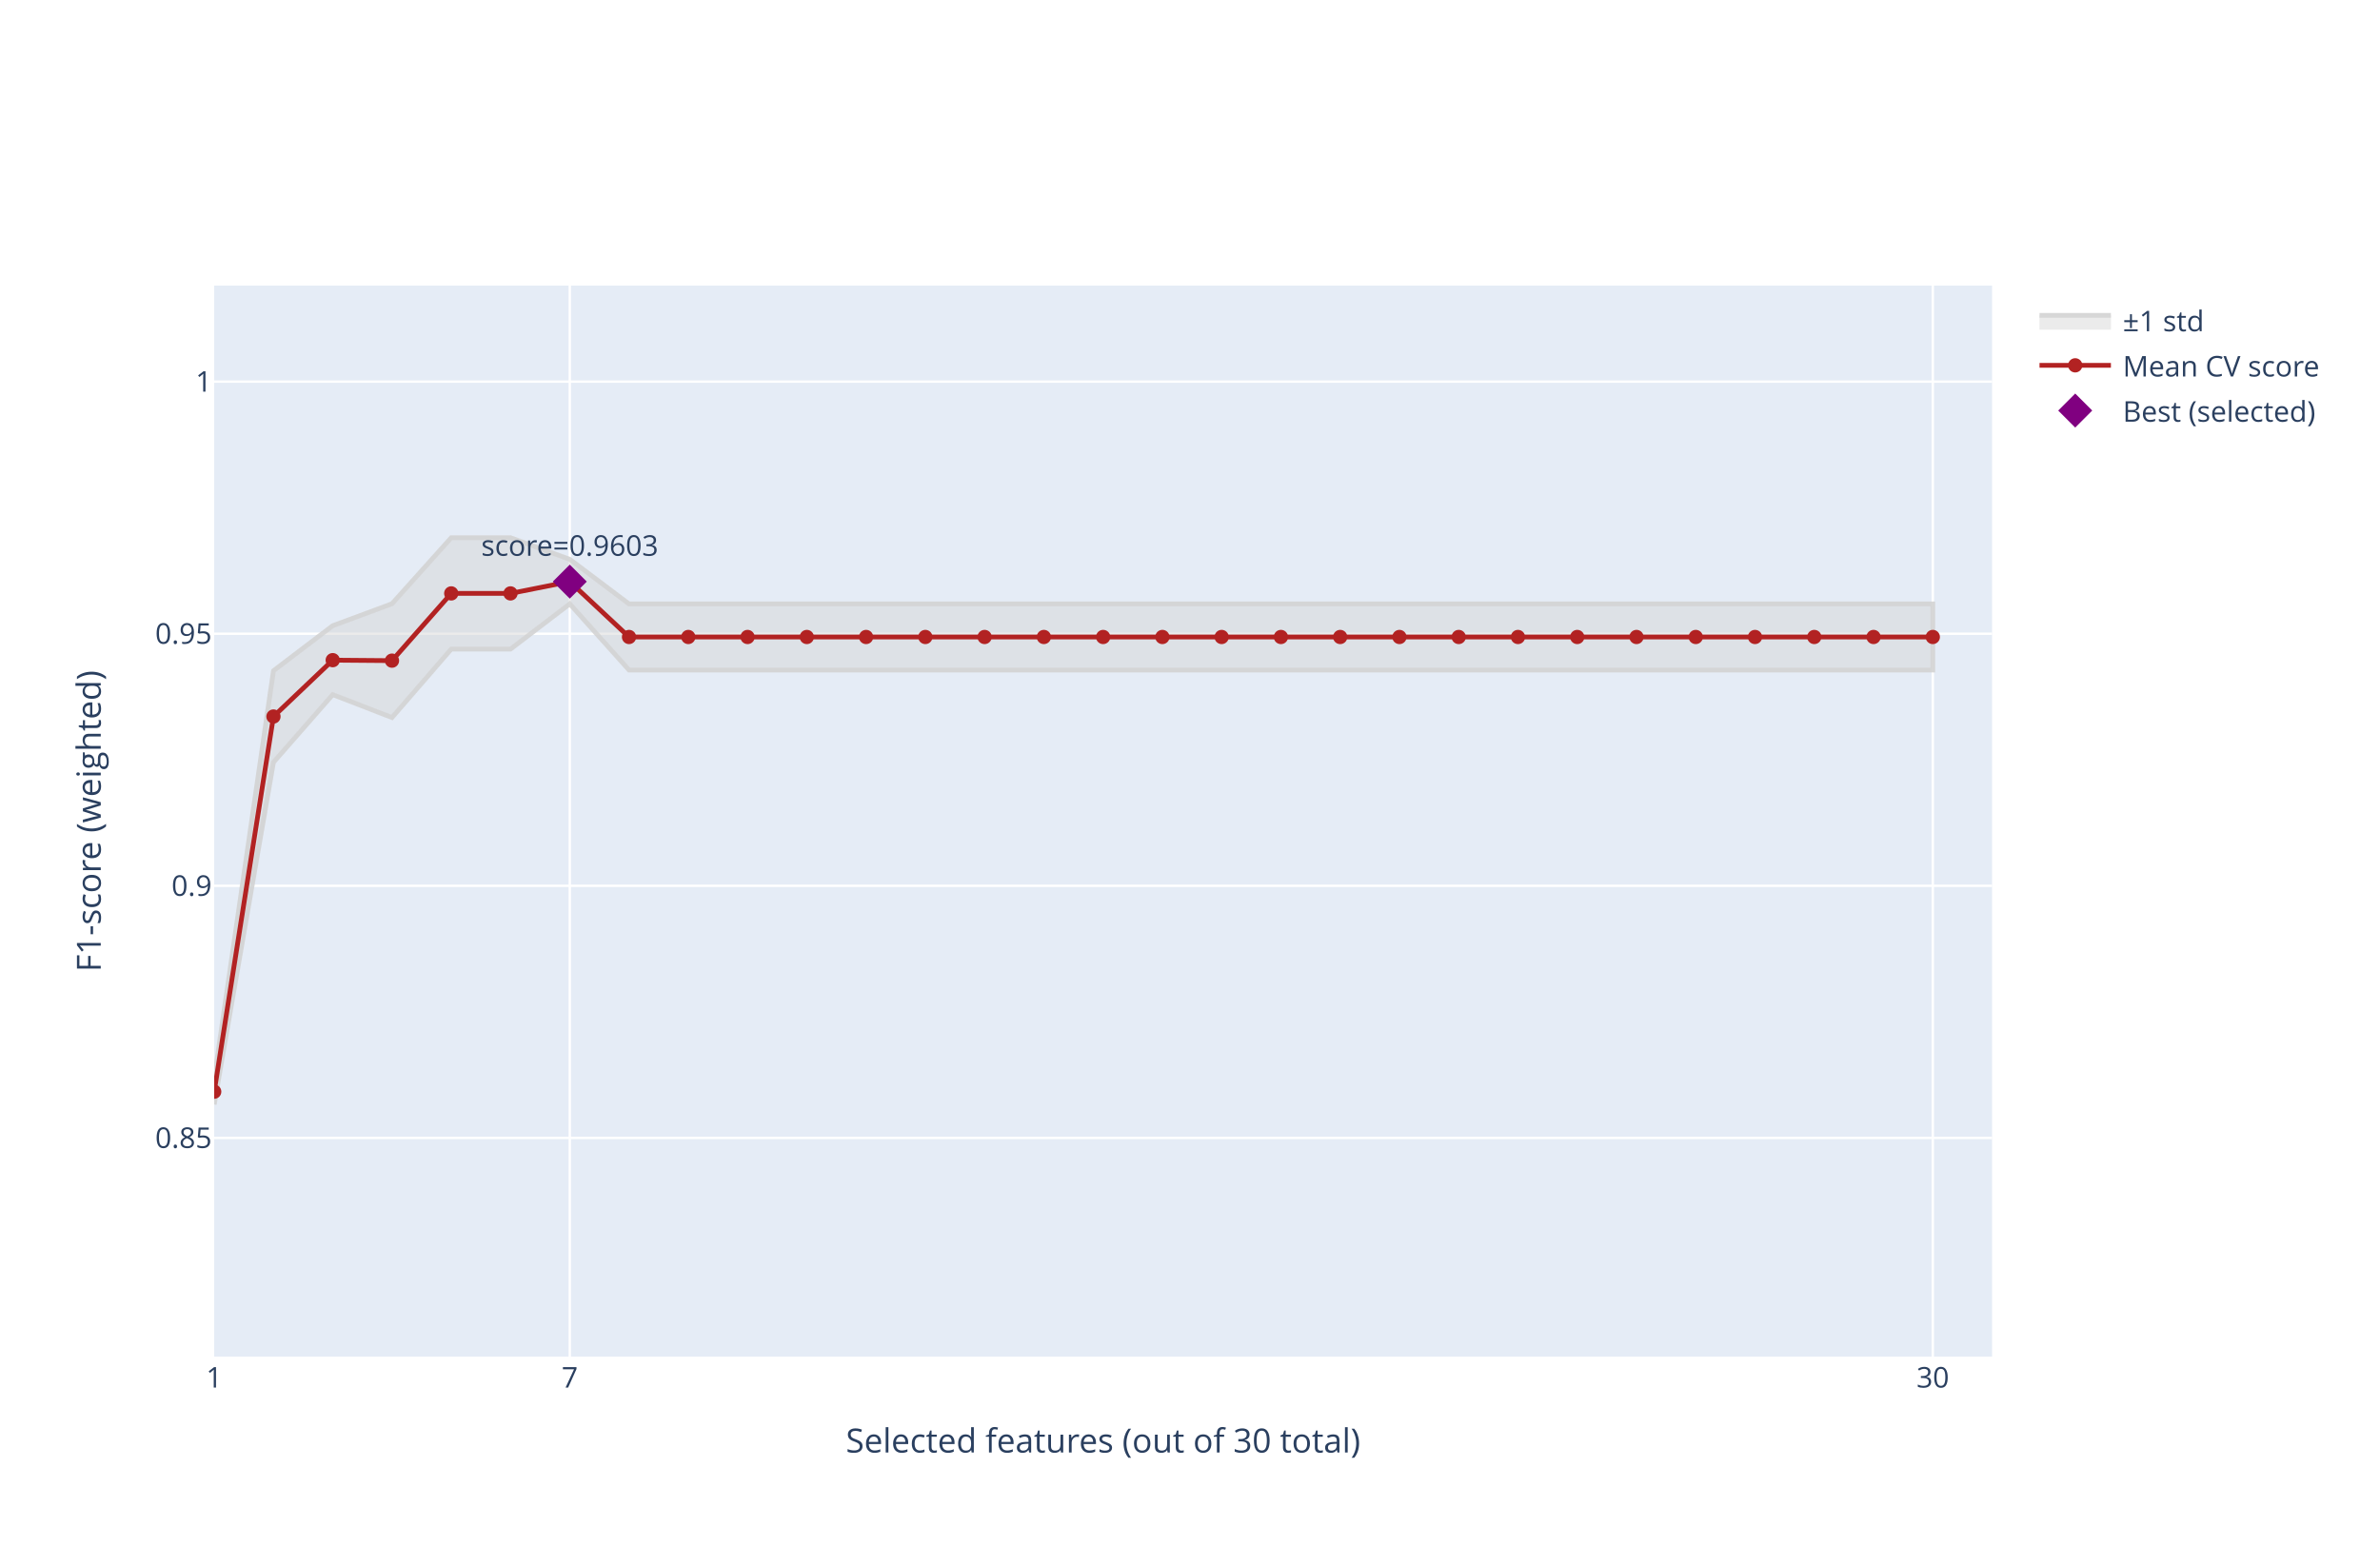
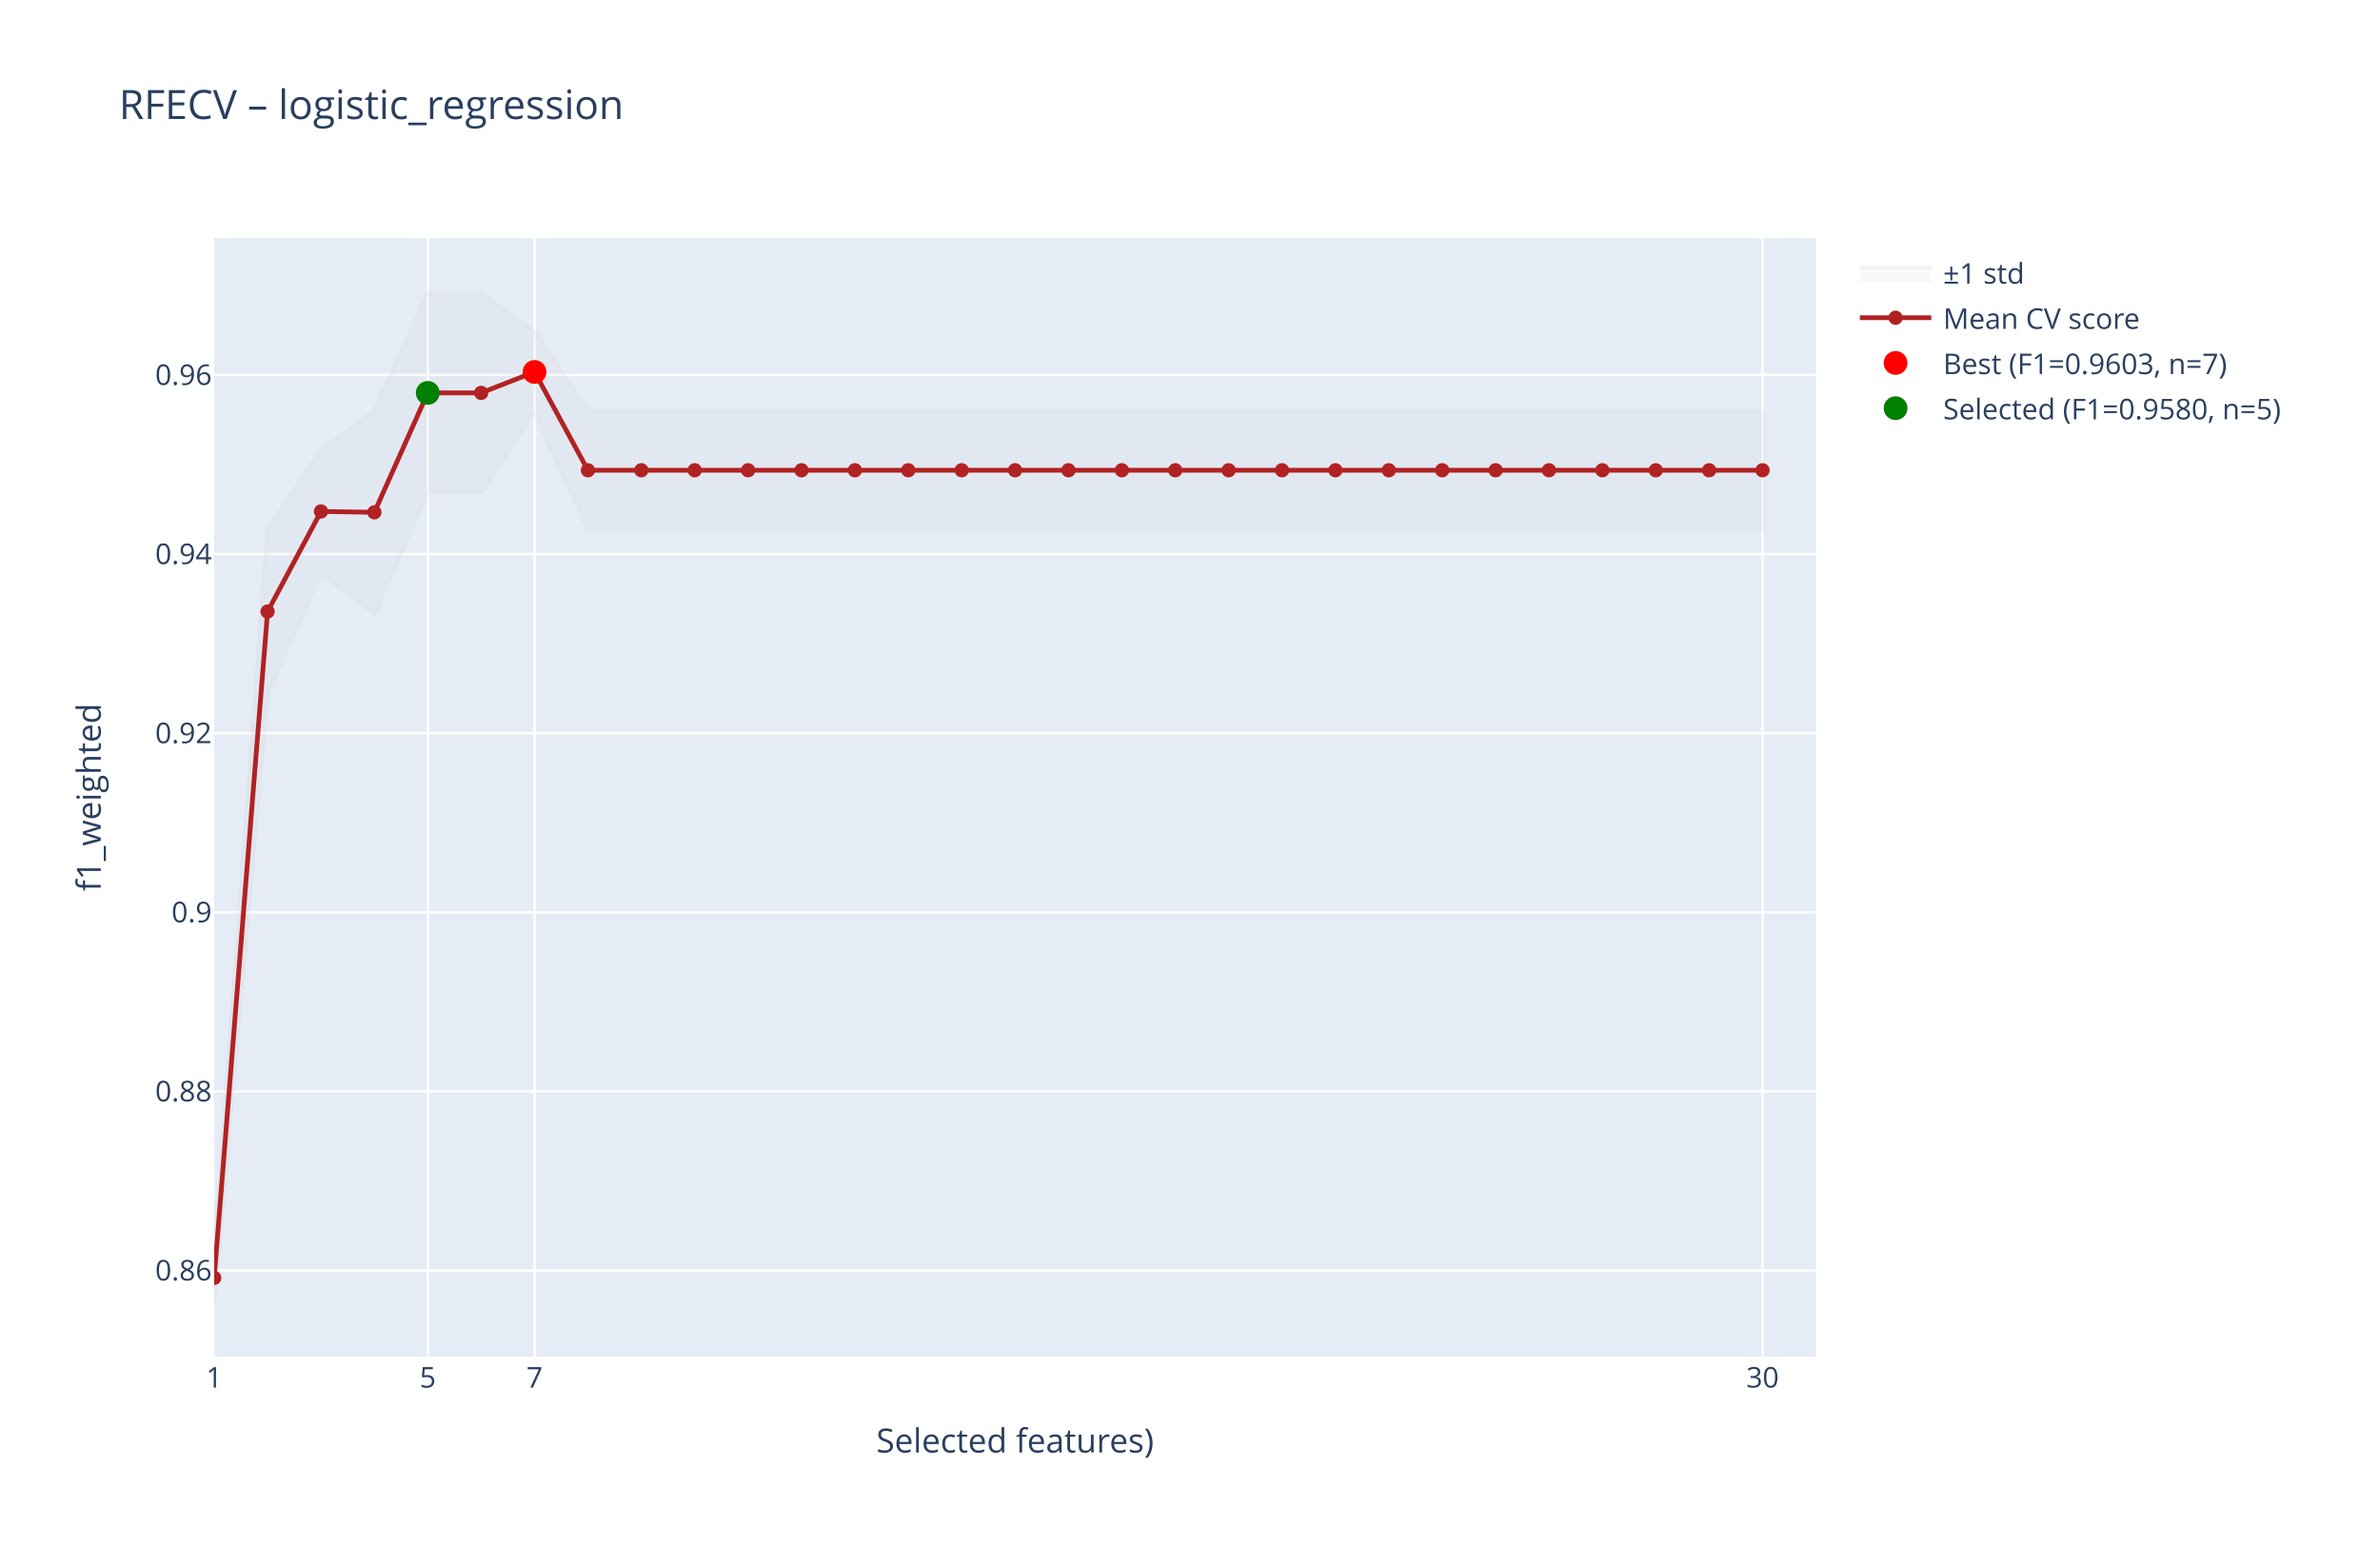
<svg xmlns="http://www.w3.org/2000/svg" class="main-svg" width="1000" height="650" style="" viewBox="0 0 1000 650">
  <rect x="0" y="0" width="1000" height="650" style="fill: rgb(255, 255, 255); fill-opacity: 1;" />
-   <defs id="defs-72e0b2">
+   <defs id="defs-bb63cd">
    <g class="clips">
-       <clipPath id="clip72e0b2xyplot" class="plotclip">
-         <rect width="747" height="450" />
-       </clipPath>
-       <clipPath class="axesclip" id="clip72e0b2x">
-         <rect x="90" y="0" width="747" height="650" />
-       </clipPath>
-       <clipPath class="axesclip" id="clip72e0b2y">
-         <rect x="0" y="120" width="1000" height="450" />
-       </clipPath>
-       <clipPath class="axesclip" id="clip72e0b2xy">
-         <rect x="90" y="120" width="747" height="450" />
+       <clipPath id="clipbb63cdxyplot" class="plotclip">
+         <rect width="673" height="470" />
+       </clipPath>
+       <clipPath class="axesclip" id="clipbb63cdx">
+         <rect x="90" y="0" width="673" height="650" />
+       </clipPath>
+       <clipPath class="axesclip" id="clipbb63cdy">
+         <rect x="0" y="100" width="1000" height="470" />
+       </clipPath>
+       <clipPath class="axesclip" id="clipbb63cdxy">
+         <rect x="90" y="100" width="673" height="470" />
      </clipPath>
    </g>
    <g class="gradients" />
    <g class="patterns" />
  </defs>
  <g class="bglayer">
-     <rect class="bg" x="90" y="120" width="747" height="450" style="fill: rgb(229, 236, 246); fill-opacity: 1; stroke-width: 0;" />
+     <rect class="bg" x="90" y="100" width="673" height="470" style="fill: rgb(229, 236, 246); fill-opacity: 1; stroke-width: 0;" />
  </g>
  <g class="layer-below">
    <g class="imagelayer" />
    <g class="shapelayer" />
  </g>
  <g class="cartesianlayer">
    <g class="subplot xy">
      <g class="layer-subplot">
        <g class="shapelayer" />
        <g class="imagelayer" />
      </g>
      <g class="minor-gridlayer">
        <g class="x" />
        <g class="y" />
      </g>
      <g class="gridlayer">
        <g class="x">
-           <path class="xgrid crisp" transform="translate(239.4,0)" d="M0,120v450" style="stroke: rgb(255, 255, 255); stroke-opacity: 1; stroke-width: 1px;" />
-           <path class="xgrid crisp" transform="translate(812.1,0)" d="M0,120v450" style="stroke: rgb(255, 255, 255); stroke-opacity: 1; stroke-width: 1px;" />
+           <path class="xgrid crisp" transform="translate(224.6,0)" d="M0,100v470" style="stroke: rgb(255, 255, 255); stroke-opacity: 1; stroke-width: 1px;" />
+           <path class="xgrid crisp" transform="translate(179.73,0)" d="M0,100v470" style="stroke: rgb(255, 255, 255); stroke-opacity: 1; stroke-width: 1px;" />
+           <path class="xgrid crisp" transform="translate(740.57,0)" d="M0,100v470" style="stroke: rgb(255, 255, 255); stroke-opacity: 1; stroke-width: 1px;" />
        </g>
        <g class="y">
-           <path class="ygrid crisp" transform="translate(0,478.12)" d="M90,0h747" style="stroke: rgb(255, 255, 255); stroke-opacity: 1; stroke-width: 1px;" />
-           <path class="ygrid crisp" transform="translate(0,372.19)" d="M90,0h747" style="stroke: rgb(255, 255, 255); stroke-opacity: 1; stroke-width: 1px;" />
-           <path class="ygrid crisp" transform="translate(0,266.27)" d="M90,0h747" style="stroke: rgb(255, 255, 255); stroke-opacity: 1; stroke-width: 1px;" />
-           <path class="ygrid crisp" transform="translate(0,160.35)" d="M90,0h747" style="stroke: rgb(255, 255, 255); stroke-opacity: 1; stroke-width: 1px;" />
+           <path class="ygrid crisp" transform="translate(0,533.81)" d="M90,0h673" style="stroke: rgb(255, 255, 255); stroke-opacity: 1; stroke-width: 1px;" />
+           <path class="ygrid crisp" transform="translate(0,458.55)" d="M90,0h673" style="stroke: rgb(255, 255, 255); stroke-opacity: 1; stroke-width: 1px;" />
+           <path class="ygrid crisp" transform="translate(0,383.3)" d="M90,0h673" style="stroke: rgb(255, 255, 255); stroke-opacity: 1; stroke-width: 1px;" />
+           <path class="ygrid crisp" transform="translate(0,308.05)" d="M90,0h673" style="stroke: rgb(255, 255, 255); stroke-opacity: 1; stroke-width: 1px;" />
+           <path class="ygrid crisp" transform="translate(0,232.79)" d="M90,0h673" style="stroke: rgb(255, 255, 255); stroke-opacity: 1; stroke-width: 1px;" />
+           <path class="ygrid crisp" transform="translate(0,157.54)" d="M90,0h673" style="stroke: rgb(255, 255, 255); stroke-opacity: 1; stroke-width: 1px;" />
        </g>
      </g>
      <g class="zerolinelayer" />
      <g class="layer-between">
        <g class="shapelayer" />
        <g class="imagelayer" />
      </g>
      <path class="xlines-below" />
      <path class="ylines-below" />
      <g class="overlines-below" />
      <g class="xaxislayer-below" />
      <g class="yaxislayer-below" />
      <g class="overaxes-below" />
      <g class="overplot">
-         <g class="xy" transform="translate(90,120)" clip-path="url(#clip72e0b2xyplot)">
+         <g class="xy" transform="translate(90,100)" clip-path="url(#clipbb63cdxyplot)">
          <g class="scatterlayer mlayer">
-             <g class="trace scatter trace40044d" style="stroke-miterlimit: 2; opacity: 0.9;">
+             <g class="trace scatter trace83e509" style="stroke-miterlimit: 2; opacity: 0.25;">
              <g class="fills">
                <g>
-                   <path class="js-fill" d="M0,333.29L24.9,161.82L49.8,142.89L74.7,133.67L99.6,105.92L124.5,105.92L149.4,115.01L174.3,133.74L199.2,133.74L722.1,133.74L722.1,161.53L174.3,161.53L149.4,133.74L124.5,152.74L99.6,152.74L74.7,181.49L49.8,171.87L24.9,200.31L0,344.08Z" style="fill: rgb(211, 211, 211); fill-opacity: 0.5; stroke-width: 0;" />
+                   <path class="js-fill" d="M0,427.35L22.43,122.78L44.87,89.16L67.3,72.79L89.73,23.5L112.17,23.5L134.6,39.64L157.03,72.91L179.47,72.91L650.57,72.91L650.57,122.27L157.03,122.27L134.6,72.91L112.17,106.66L89.73,106.66L67.3,157.72L44.87,140.64L22.43,191.15L0,446.5Z" style="fill: rgb(211, 211, 211); fill-opacity: 0.5; stroke-width: 0;" />
                </g>
              </g>
              <g class="errorbars" />
              <g class="lines">
-                 <path class="js-line" d="M0,333.29L24.9,161.82L49.8,142.89L74.7,133.67L99.6,105.92L124.5,105.92L149.4,115.01L174.3,133.74L199.2,133.74L722.1,133.74L722.1,161.53L174.3,161.53L149.4,133.74L124.5,152.74L99.6,152.74L74.7,181.49L49.8,171.87L24.9,200.31L0,344.08" style="vector-effect: none; fill: none; stroke: rgb(211, 211, 211); stroke-opacity: 1; stroke-width: 2px; opacity: 1;" />
+                 <path class="js-line" d="M0,427.35L22.43,122.78L44.87,89.16L67.3,72.79L89.73,23.5L112.17,23.5L134.6,39.64L157.03,72.91L179.47,72.91L650.57,72.91L650.57,122.27L157.03,122.27L134.6,72.91L112.17,106.66L89.73,106.66L67.3,157.72L44.87,140.64L22.43,191.15L0,446.5" style="vector-effect: none; fill: none; stroke: rgb(211, 211, 211); stroke-opacity: 1; stroke-width: 2px; opacity: 1;" />
              </g>
              <g class="points" />
              <g class="text" />
            </g>
-             <g class="trace scatter trace052f88" style="stroke-miterlimit: 2; opacity: 1;">
+             <g class="trace scatter tracedddd52" style="stroke-miterlimit: 2; opacity: 1;">
              <g class="fills" />
              <g class="errorbars" />
              <g class="lines">
-                 <path class="js-line" d="M0,338.69L24.9,181.06L49.8,157.38L74.7,157.58L99.6,129.33L124.5,129.33L149.4,124.38L174.3,147.64L199.2,147.64L722.1,147.64" style="vector-effect: none; fill: none; stroke: rgb(178, 34, 34); stroke-opacity: 1; stroke-width: 2px; opacity: 1;" />
+                 <path class="js-line" d="M0,436.92L22.43,156.96L44.87,114.9L67.3,115.26L89.73,65.08L112.17,65.08L134.6,56.28L157.03,97.59L179.47,97.59L650.57,97.59" style="vector-effect: none; fill: none; stroke: rgb(178, 34, 34); stroke-opacity: 1; stroke-width: 2px; opacity: 1;" />
              </g>
              <g class="points">
-                 <path class="point" transform="translate(0,338.69)" d="M3,0A3,3 0 1,1 0,-3A3,3 0 0,1 3,0Z" style="opacity: 1; stroke-width: 0px; fill: rgb(178, 34, 34); fill-opacity: 1;" />
-                 <path class="point" transform="translate(24.9,181.06)" d="M3,0A3,3 0 1,1 0,-3A3,3 0 0,1 3,0Z" style="opacity: 1; stroke-width: 0px; fill: rgb(178, 34, 34); fill-opacity: 1;" />
-                 <path class="point" transform="translate(49.8,157.38)" d="M3,0A3,3 0 1,1 0,-3A3,3 0 0,1 3,0Z" style="opacity: 1; stroke-width: 0px; fill: rgb(178, 34, 34); fill-opacity: 1;" />
-                 <path class="point" transform="translate(74.7,157.58)" d="M3,0A3,3 0 1,1 0,-3A3,3 0 0,1 3,0Z" style="opacity: 1; stroke-width: 0px; fill: rgb(178, 34, 34); fill-opacity: 1;" />
-                 <path class="point" transform="translate(99.6,129.33)" d="M3,0A3,3 0 1,1 0,-3A3,3 0 0,1 3,0Z" style="opacity: 1; stroke-width: 0px; fill: rgb(178, 34, 34); fill-opacity: 1;" />
-                 <path class="point" transform="translate(124.5,129.33)" d="M3,0A3,3 0 1,1 0,-3A3,3 0 0,1 3,0Z" style="opacity: 1; stroke-width: 0px; fill: rgb(178, 34, 34); fill-opacity: 1;" />
-                 <path class="point" transform="translate(149.4,124.38)" d="M3,0A3,3 0 1,1 0,-3A3,3 0 0,1 3,0Z" style="opacity: 1; stroke-width: 0px; fill: rgb(178, 34, 34); fill-opacity: 1;" />
-                 <path class="point" transform="translate(174.3,147.64)" d="M3,0A3,3 0 1,1 0,-3A3,3 0 0,1 3,0Z" style="opacity: 1; stroke-width: 0px; fill: rgb(178, 34, 34); fill-opacity: 1;" />
-                 <path class="point" transform="translate(199.2,147.64)" d="M3,0A3,3 0 1,1 0,-3A3,3 0 0,1 3,0Z" style="opacity: 1; stroke-width: 0px; fill: rgb(178, 34, 34); fill-opacity: 1;" />
-                 <path class="point" transform="translate(224.1,147.64)" d="M3,0A3,3 0 1,1 0,-3A3,3 0 0,1 3,0Z" style="opacity: 1; stroke-width: 0px; fill: rgb(178, 34, 34); fill-opacity: 1;" />
-                 <path class="point" transform="translate(249,147.64)" d="M3,0A3,3 0 1,1 0,-3A3,3 0 0,1 3,0Z" style="opacity: 1; stroke-width: 0px; fill: rgb(178, 34, 34); fill-opacity: 1;" />
-                 <path class="point" transform="translate(273.9,147.64)" d="M3,0A3,3 0 1,1 0,-3A3,3 0 0,1 3,0Z" style="opacity: 1; stroke-width: 0px; fill: rgb(178, 34, 34); fill-opacity: 1;" />
-                 <path class="point" transform="translate(298.8,147.64)" d="M3,0A3,3 0 1,1 0,-3A3,3 0 0,1 3,0Z" style="opacity: 1; stroke-width: 0px; fill: rgb(178, 34, 34); fill-opacity: 1;" />
-                 <path class="point" transform="translate(323.7,147.64)" d="M3,0A3,3 0 1,1 0,-3A3,3 0 0,1 3,0Z" style="opacity: 1; stroke-width: 0px; fill: rgb(178, 34, 34); fill-opacity: 1;" />
-                 <path class="point" transform="translate(348.6,147.64)" d="M3,0A3,3 0 1,1 0,-3A3,3 0 0,1 3,0Z" style="opacity: 1; stroke-width: 0px; fill: rgb(178, 34, 34); fill-opacity: 1;" />
-                 <path class="point" transform="translate(373.5,147.64)" d="M3,0A3,3 0 1,1 0,-3A3,3 0 0,1 3,0Z" style="opacity: 1; stroke-width: 0px; fill: rgb(178, 34, 34); fill-opacity: 1;" />
-                 <path class="point" transform="translate(398.4,147.64)" d="M3,0A3,3 0 1,1 0,-3A3,3 0 0,1 3,0Z" style="opacity: 1; stroke-width: 0px; fill: rgb(178, 34, 34); fill-opacity: 1;" />
-                 <path class="point" transform="translate(423.3,147.64)" d="M3,0A3,3 0 1,1 0,-3A3,3 0 0,1 3,0Z" style="opacity: 1; stroke-width: 0px; fill: rgb(178, 34, 34); fill-opacity: 1;" />
-                 <path class="point" transform="translate(448.2,147.64)" d="M3,0A3,3 0 1,1 0,-3A3,3 0 0,1 3,0Z" style="opacity: 1; stroke-width: 0px; fill: rgb(178, 34, 34); fill-opacity: 1;" />
-                 <path class="point" transform="translate(473.1,147.64)" d="M3,0A3,3 0 1,1 0,-3A3,3 0 0,1 3,0Z" style="opacity: 1; stroke-width: 0px; fill: rgb(178, 34, 34); fill-opacity: 1;" />
-                 <path class="point" transform="translate(498,147.64)" d="M3,0A3,3 0 1,1 0,-3A3,3 0 0,1 3,0Z" style="opacity: 1; stroke-width: 0px; fill: rgb(178, 34, 34); fill-opacity: 1;" />
-                 <path class="point" transform="translate(522.9,147.64)" d="M3,0A3,3 0 1,1 0,-3A3,3 0 0,1 3,0Z" style="opacity: 1; stroke-width: 0px; fill: rgb(178, 34, 34); fill-opacity: 1;" />
-                 <path class="point" transform="translate(547.8,147.64)" d="M3,0A3,3 0 1,1 0,-3A3,3 0 0,1 3,0Z" style="opacity: 1; stroke-width: 0px; fill: rgb(178, 34, 34); fill-opacity: 1;" />
-                 <path class="point" transform="translate(572.7,147.64)" d="M3,0A3,3 0 1,1 0,-3A3,3 0 0,1 3,0Z" style="opacity: 1; stroke-width: 0px; fill: rgb(178, 34, 34); fill-opacity: 1;" />
-                 <path class="point" transform="translate(597.6,147.64)" d="M3,0A3,3 0 1,1 0,-3A3,3 0 0,1 3,0Z" style="opacity: 1; stroke-width: 0px; fill: rgb(178, 34, 34); fill-opacity: 1;" />
-                 <path class="point" transform="translate(622.5,147.64)" d="M3,0A3,3 0 1,1 0,-3A3,3 0 0,1 3,0Z" style="opacity: 1; stroke-width: 0px; fill: rgb(178, 34, 34); fill-opacity: 1;" />
-                 <path class="point" transform="translate(647.4,147.64)" d="M3,0A3,3 0 1,1 0,-3A3,3 0 0,1 3,0Z" style="opacity: 1; stroke-width: 0px; fill: rgb(178, 34, 34); fill-opacity: 1;" />
-                 <path class="point" transform="translate(672.3,147.64)" d="M3,0A3,3 0 1,1 0,-3A3,3 0 0,1 3,0Z" style="opacity: 1; stroke-width: 0px; fill: rgb(178, 34, 34); fill-opacity: 1;" />
-                 <path class="point" transform="translate(697.2,147.64)" d="M3,0A3,3 0 1,1 0,-3A3,3 0 0,1 3,0Z" style="opacity: 1; stroke-width: 0px; fill: rgb(178, 34, 34); fill-opacity: 1;" />
-                 <path class="point" transform="translate(722.1,147.64)" d="M3,0A3,3 0 1,1 0,-3A3,3 0 0,1 3,0Z" style="opacity: 1; stroke-width: 0px; fill: rgb(178, 34, 34); fill-opacity: 1;" />
-               </g>
-               <g class="text" />
-             </g>
-             <g class="trace scatter traceacfa22" style="stroke-miterlimit: 2; opacity: 1;">
+                 <path class="point" transform="translate(0,436.92)" d="M3,0A3,3 0 1,1 0,-3A3,3 0 0,1 3,0Z" style="opacity: 1; stroke-width: 0px; fill: rgb(178, 34, 34); fill-opacity: 1;" />
+                 <path class="point" transform="translate(22.43,156.96)" d="M3,0A3,3 0 1,1 0,-3A3,3 0 0,1 3,0Z" style="opacity: 1; stroke-width: 0px; fill: rgb(178, 34, 34); fill-opacity: 1;" />
+                 <path class="point" transform="translate(44.87,114.9)" d="M3,0A3,3 0 1,1 0,-3A3,3 0 0,1 3,0Z" style="opacity: 1; stroke-width: 0px; fill: rgb(178, 34, 34); fill-opacity: 1;" />
+                 <path class="point" transform="translate(67.3,115.26)" d="M3,0A3,3 0 1,1 0,-3A3,3 0 0,1 3,0Z" style="opacity: 1; stroke-width: 0px; fill: rgb(178, 34, 34); fill-opacity: 1;" />
+                 <path class="point" transform="translate(89.73,65.08)" d="M3,0A3,3 0 1,1 0,-3A3,3 0 0,1 3,0Z" style="opacity: 1; stroke-width: 0px; fill: rgb(178, 34, 34); fill-opacity: 1;" />
+                 <path class="point" transform="translate(112.17,65.08)" d="M3,0A3,3 0 1,1 0,-3A3,3 0 0,1 3,0Z" style="opacity: 1; stroke-width: 0px; fill: rgb(178, 34, 34); fill-opacity: 1;" />
+                 <path class="point" transform="translate(134.6,56.28)" d="M3,0A3,3 0 1,1 0,-3A3,3 0 0,1 3,0Z" style="opacity: 1; stroke-width: 0px; fill: rgb(178, 34, 34); fill-opacity: 1;" />
+                 <path class="point" transform="translate(157.03,97.59)" d="M3,0A3,3 0 1,1 0,-3A3,3 0 0,1 3,0Z" style="opacity: 1; stroke-width: 0px; fill: rgb(178, 34, 34); fill-opacity: 1;" />
+                 <path class="point" transform="translate(179.47,97.59)" d="M3,0A3,3 0 1,1 0,-3A3,3 0 0,1 3,0Z" style="opacity: 1; stroke-width: 0px; fill: rgb(178, 34, 34); fill-opacity: 1;" />
+                 <path class="point" transform="translate(201.9,97.59)" d="M3,0A3,3 0 1,1 0,-3A3,3 0 0,1 3,0Z" style="opacity: 1; stroke-width: 0px; fill: rgb(178, 34, 34); fill-opacity: 1;" />
+                 <path class="point" transform="translate(224.33,97.59)" d="M3,0A3,3 0 1,1 0,-3A3,3 0 0,1 3,0Z" style="opacity: 1; stroke-width: 0px; fill: rgb(178, 34, 34); fill-opacity: 1;" />
+                 <path class="point" transform="translate(246.77,97.59)" d="M3,0A3,3 0 1,1 0,-3A3,3 0 0,1 3,0Z" style="opacity: 1; stroke-width: 0px; fill: rgb(178, 34, 34); fill-opacity: 1;" />
+                 <path class="point" transform="translate(269.2,97.59)" d="M3,0A3,3 0 1,1 0,-3A3,3 0 0,1 3,0Z" style="opacity: 1; stroke-width: 0px; fill: rgb(178, 34, 34); fill-opacity: 1;" />
+                 <path class="point" transform="translate(291.63,97.59)" d="M3,0A3,3 0 1,1 0,-3A3,3 0 0,1 3,0Z" style="opacity: 1; stroke-width: 0px; fill: rgb(178, 34, 34); fill-opacity: 1;" />
+                 <path class="point" transform="translate(314.07,97.59)" d="M3,0A3,3 0 1,1 0,-3A3,3 0 0,1 3,0Z" style="opacity: 1; stroke-width: 0px; fill: rgb(178, 34, 34); fill-opacity: 1;" />
+                 <path class="point" transform="translate(336.5,97.59)" d="M3,0A3,3 0 1,1 0,-3A3,3 0 0,1 3,0Z" style="opacity: 1; stroke-width: 0px; fill: rgb(178, 34, 34); fill-opacity: 1;" />
+                 <path class="point" transform="translate(358.93,97.59)" d="M3,0A3,3 0 1,1 0,-3A3,3 0 0,1 3,0Z" style="opacity: 1; stroke-width: 0px; fill: rgb(178, 34, 34); fill-opacity: 1;" />
+                 <path class="point" transform="translate(381.37,97.59)" d="M3,0A3,3 0 1,1 0,-3A3,3 0 0,1 3,0Z" style="opacity: 1; stroke-width: 0px; fill: rgb(178, 34, 34); fill-opacity: 1;" />
+                 <path class="point" transform="translate(403.8,97.59)" d="M3,0A3,3 0 1,1 0,-3A3,3 0 0,1 3,0Z" style="opacity: 1; stroke-width: 0px; fill: rgb(178, 34, 34); fill-opacity: 1;" />
+                 <path class="point" transform="translate(426.23,97.59)" d="M3,0A3,3 0 1,1 0,-3A3,3 0 0,1 3,0Z" style="opacity: 1; stroke-width: 0px; fill: rgb(178, 34, 34); fill-opacity: 1;" />
+                 <path class="point" transform="translate(448.67,97.59)" d="M3,0A3,3 0 1,1 0,-3A3,3 0 0,1 3,0Z" style="opacity: 1; stroke-width: 0px; fill: rgb(178, 34, 34); fill-opacity: 1;" />
+                 <path class="point" transform="translate(471.1,97.59)" d="M3,0A3,3 0 1,1 0,-3A3,3 0 0,1 3,0Z" style="opacity: 1; stroke-width: 0px; fill: rgb(178, 34, 34); fill-opacity: 1;" />
+                 <path class="point" transform="translate(493.53,97.59)" d="M3,0A3,3 0 1,1 0,-3A3,3 0 0,1 3,0Z" style="opacity: 1; stroke-width: 0px; fill: rgb(178, 34, 34); fill-opacity: 1;" />
+                 <path class="point" transform="translate(515.97,97.59)" d="M3,0A3,3 0 1,1 0,-3A3,3 0 0,1 3,0Z" style="opacity: 1; stroke-width: 0px; fill: rgb(178, 34, 34); fill-opacity: 1;" />
+                 <path class="point" transform="translate(538.4,97.59)" d="M3,0A3,3 0 1,1 0,-3A3,3 0 0,1 3,0Z" style="opacity: 1; stroke-width: 0px; fill: rgb(178, 34, 34); fill-opacity: 1;" />
+                 <path class="point" transform="translate(560.83,97.59)" d="M3,0A3,3 0 1,1 0,-3A3,3 0 0,1 3,0Z" style="opacity: 1; stroke-width: 0px; fill: rgb(178, 34, 34); fill-opacity: 1;" />
+                 <path class="point" transform="translate(583.27,97.59)" d="M3,0A3,3 0 1,1 0,-3A3,3 0 0,1 3,0Z" style="opacity: 1; stroke-width: 0px; fill: rgb(178, 34, 34); fill-opacity: 1;" />
+                 <path class="point" transform="translate(605.7,97.59)" d="M3,0A3,3 0 1,1 0,-3A3,3 0 0,1 3,0Z" style="opacity: 1; stroke-width: 0px; fill: rgb(178, 34, 34); fill-opacity: 1;" />
+                 <path class="point" transform="translate(628.13,97.59)" d="M3,0A3,3 0 1,1 0,-3A3,3 0 0,1 3,0Z" style="opacity: 1; stroke-width: 0px; fill: rgb(178, 34, 34); fill-opacity: 1;" />
+                 <path class="point" transform="translate(650.57,97.59)" d="M3,0A3,3 0 1,1 0,-3A3,3 0 0,1 3,0Z" style="opacity: 1; stroke-width: 0px; fill: rgb(178, 34, 34); fill-opacity: 1;" />
+               </g>
+               <g class="text" />
+             </g>
+             <g class="trace scatter trace081f73" style="stroke-miterlimit: 2; opacity: 1;">
              <g class="fills" />
              <g class="errorbars" />
              <g class="lines" />
              <g class="points">
-                 <path class="point" transform="translate(149.4,124.38)" d="M7.15,0L0,7.15L-7.15,0L0,-7.15Z" style="opacity: 1; stroke-width: 0px; fill: rgb(128, 0, 128); fill-opacity: 1;" />
-               </g>
-               <g class="text">
-                 <g class="textpoint" transform="translate(0,-10.875)">
-                   <text x="149.4" y="124.38" text-anchor="middle" style="font-family: 'Open Sans', verdana, arial, sans-serif; font-size: 12px; fill: rgb(42, 63, 95); fill-opacity: 1; white-space: pre;">score=0.9603</text>
-                 </g>
-               </g>
+                 <path class="point" transform="translate(134.6,56.28)" d="M5,0A5,5 0 1,1 0,-5A5,5 0 0,1 5,0Z" style="opacity: 1; stroke-width: 0px; fill: rgb(255, 0, 0); fill-opacity: 1;" />
+               </g>
+               <g class="text" />
+             </g>
+             <g class="trace scatter trace7e4b23" style="stroke-miterlimit: 2; opacity: 1;">
+               <g class="fills" />
+               <g class="errorbars" />
+               <g class="lines" />
+               <g class="points">
+                 <path class="point" transform="translate(89.73,65.08)" d="M5,0A5,5 0 1,1 0,-5A5,5 0 0,1 5,0Z" style="opacity: 1; stroke-width: 0px; fill: rgb(0, 128, 0); fill-opacity: 1;" />
+               </g>
+               <g class="text" />
            </g>
          </g>
        </g>
      </g>
      <g class="zerolinelayer-above" />
      <path class="xlines-above crisp" d="M0,0" style="fill: none;" />
      <path class="ylines-above crisp" d="M0,0" style="fill: none;" />
      <g class="overlines-above" />
      <g class="xaxislayer-above">
        <g class="xtick">
          <text text-anchor="middle" x="0" y="583" transform="translate(90,0)" style="font-family: 'Open Sans', verdana, arial, sans-serif; font-size: 12px; fill: rgb(42, 63, 95); fill-opacity: 1; white-space: pre;">1</text>
        </g>
        <g class="xtick">
-           <text text-anchor="middle" x="0" y="583" style="font-family: 'Open Sans', verdana, arial, sans-serif; font-size: 12px; fill: rgb(42, 63, 95); fill-opacity: 1; white-space: pre;" transform="translate(239.4,0)">7</text>
-         </g>
-         <g class="xtick">
-           <text text-anchor="middle" x="0" y="583" style="font-family: 'Open Sans', verdana, arial, sans-serif; font-size: 12px; fill: rgb(42, 63, 95); fill-opacity: 1; white-space: pre;" transform="translate(812.1,0)">30</text>
+           <text text-anchor="middle" x="0" y="583" style="font-family: 'Open Sans', verdana, arial, sans-serif; font-size: 12px; fill: rgb(42, 63, 95); fill-opacity: 1; white-space: pre;" transform="translate(224.6,0)">7</text>
+         </g>
+         <g class="xtick">
+           <text text-anchor="middle" x="0" y="583" style="font-family: 'Open Sans', verdana, arial, sans-serif; font-size: 12px; fill: rgb(42, 63, 95); fill-opacity: 1; white-space: pre;" transform="translate(179.73,0)">5</text>
+         </g>
+         <g class="xtick">
+           <text text-anchor="middle" x="0" y="583" style="font-family: 'Open Sans', verdana, arial, sans-serif; font-size: 12px; fill: rgb(42, 63, 95); fill-opacity: 1; white-space: pre;" transform="translate(740.57,0)">30</text>
        </g>
      </g>
      <g class="yaxislayer-above">
        <g class="ytick">
-           <text text-anchor="end" x="89" y="4.2" transform="translate(0,478.12)" style="font-family: 'Open Sans', verdana, arial, sans-serif; font-size: 12px; fill: rgb(42, 63, 95); fill-opacity: 1; white-space: pre;">0.85</text>
-         </g>
-         <g class="ytick">
-           <text text-anchor="end" x="89" y="4.2" style="font-family: 'Open Sans', verdana, arial, sans-serif; font-size: 12px; fill: rgb(42, 63, 95); fill-opacity: 1; white-space: pre;" transform="translate(0,372.19)">0.9</text>
-         </g>
-         <g class="ytick">
-           <text text-anchor="end" x="89" y="4.2" style="font-family: 'Open Sans', verdana, arial, sans-serif; font-size: 12px; fill: rgb(42, 63, 95); fill-opacity: 1; white-space: pre;" transform="translate(0,266.27)">0.95</text>
-         </g>
-         <g class="ytick">
-           <text text-anchor="end" x="89" y="4.2" style="font-family: 'Open Sans', verdana, arial, sans-serif; font-size: 12px; fill: rgb(42, 63, 95); fill-opacity: 1; white-space: pre;" transform="translate(0,160.35)">1</text>
+           <text text-anchor="end" x="89" y="4.2" transform="translate(0,533.81)" style="font-family: 'Open Sans', verdana, arial, sans-serif; font-size: 12px; fill: rgb(42, 63, 95); fill-opacity: 1; white-space: pre;">0.86</text>
+         </g>
+         <g class="ytick">
+           <text text-anchor="end" x="89" y="4.2" style="font-family: 'Open Sans', verdana, arial, sans-serif; font-size: 12px; fill: rgb(42, 63, 95); fill-opacity: 1; white-space: pre;" transform="translate(0,458.55)">0.88</text>
+         </g>
+         <g class="ytick">
+           <text text-anchor="end" x="89" y="4.2" style="font-family: 'Open Sans', verdana, arial, sans-serif; font-size: 12px; fill: rgb(42, 63, 95); fill-opacity: 1; white-space: pre;" transform="translate(0,383.3)">0.9</text>
+         </g>
+         <g class="ytick">
+           <text text-anchor="end" x="89" y="4.2" style="font-family: 'Open Sans', verdana, arial, sans-serif; font-size: 12px; fill: rgb(42, 63, 95); fill-opacity: 1; white-space: pre;" transform="translate(0,308.05)">0.92</text>
+         </g>
+         <g class="ytick">
+           <text text-anchor="end" x="89" y="4.2" style="font-family: 'Open Sans', verdana, arial, sans-serif; font-size: 12px; fill: rgb(42, 63, 95); fill-opacity: 1; white-space: pre;" transform="translate(0,232.79)">0.94</text>
+         </g>
+         <g class="ytick">
+           <text text-anchor="end" x="89" y="4.2" style="font-family: 'Open Sans', verdana, arial, sans-serif; font-size: 12px; fill: rgb(42, 63, 95); fill-opacity: 1; white-space: pre;" transform="translate(0,157.54)">0.96</text>
        </g>
      </g>
      <g class="overaxes-above" />
    </g>
  </g>
  <g class="polarlayer" />
  <g class="smithlayer" />
  <g class="ternarylayer" />
  <g class="geolayer" />
  <g class="funnelarealayer" />
  <g class="pielayer" />
  <g class="iciclelayer" />
  <g class="treemaplayer" />
  <g class="sunburstlayer" />
  <g class="glimages" />
-   <defs id="topdefs-72e0b2">
+   <defs id="topdefs-bb63cd">
    <g class="clips" />
-     <clipPath id="legend72e0b2">
-       <rect width="136" height="67" x="0" y="0" />
+     <clipPath id="legendbb63cd">
+       <rect width="212" height="86" x="0" y="0" />
    </clipPath>
  </defs>
  <g class="layer-above">
    <g class="imagelayer" />
    <g class="shapelayer" />
  </g>
  <g class="infolayer">
-     <g class="legend" pointer-events="all" transform="translate(851.94,120)">
-       <rect class="bg" shape-rendering="crispEdges" style="stroke: rgb(68, 68, 68); stroke-opacity: 1; fill: rgb(255, 255, 255); fill-opacity: 1; stroke-width: 0px;" width="136" height="67" x="0" y="0" />
-       <g class="scrollbox" transform="" clip-path="url(#legend72e0b2)">
+     <g class="legend" pointer-events="all" transform="translate(776.46,100)">
+       <rect class="bg" shape-rendering="crispEdges" style="stroke: rgb(68, 68, 68); stroke-opacity: 1; fill: rgb(255, 255, 255); fill-opacity: 1; stroke-width: 0px;" width="212" height="86" x="0" y="0" />
+       <g class="scrollbox" transform="" clip-path="url(#legendbb63cd)">
        <g class="groups">
          <g class="traces" transform="translate(0,14.5)" style="opacity: 1;">
            <text class="legendtext" text-anchor="start" x="40" y="4.68" style="font-family: 'Open Sans', verdana, arial, sans-serif; font-size: 12px; fill: rgb(42, 63, 95); fill-opacity: 1; white-space: pre;">±1 std</text>
-             <g class="layers" style="opacity: 0.9;">
+             <g class="layers" style="opacity: 0.25;">
              <g class="legendfill">
                <path class="js-fill" d="M5,-2h30v6h-30z" style="stroke-width: 0; fill: rgb(211, 211, 211); fill-opacity: 0.5;" />
              </g>
              <g class="legendlines">
                <path class="js-line" d="M5,-2h30" style="fill: none; stroke: rgb(211, 211, 211); stroke-opacity: 1; stroke-width: 2px;" />
              </g>
              <g class="legendsymbols">
                <g class="legendpoints" />
              </g>
            </g>
-             <rect class="legendtoggle" x="0" y="-9.5" width="130.922" height="19" style="fill: rgb(0, 0, 0); fill-opacity: 0;" />
+             <rect class="legendtoggle" x="0" y="-9.5" width="207" height="19" style="fill: rgb(0, 0, 0); fill-opacity: 0;" />
          </g>
          <g class="traces" transform="translate(0,33.5)" style="opacity: 1;">
            <text class="legendtext" text-anchor="start" x="40" y="4.68" style="font-family: 'Open Sans', verdana, arial, sans-serif; font-size: 12px; fill: rgb(42, 63, 95); fill-opacity: 1; white-space: pre;">Mean CV score</text>
            <g class="layers" style="opacity: 1;">
              <g class="legendfill" />
              <g class="legendlines">
                <path class="js-line" d="M5,0h30" style="fill: none; stroke: rgb(178, 34, 34); stroke-opacity: 1; stroke-width: 2px;" />
              </g>
              <g class="legendsymbols">
                <g class="legendpoints">
                  <path class="scatterpts" transform="translate(20,0)" d="M3,0A3,3 0 1,1 0,-3A3,3 0 0,1 3,0Z" style="opacity: 1; stroke-width: 0px; fill: rgb(178, 34, 34); fill-opacity: 1;" />
                </g>
              </g>
            </g>
-             <rect class="legendtoggle" x="0" y="-9.5" width="130.922" height="19" style="fill: rgb(0, 0, 0); fill-opacity: 0;" />
+             <rect class="legendtoggle" x="0" y="-9.5" width="207" height="19" style="fill: rgb(0, 0, 0); fill-opacity: 0;" />
          </g>
          <g class="traces" transform="translate(0,52.5)" style="opacity: 1;">
-             <text class="legendtext" text-anchor="start" x="40" y="4.68" style="font-family: 'Open Sans', verdana, arial, sans-serif; font-size: 12px; fill: rgb(42, 63, 95); fill-opacity: 1; white-space: pre;">Best (selected)</text>
+             <text class="legendtext" text-anchor="start" x="40" y="4.68" style="font-family: 'Open Sans', verdana, arial, sans-serif; font-size: 12px; fill: rgb(42, 63, 95); fill-opacity: 1; white-space: pre;">Best (F1=0.9603, n=7)</text>
            <g class="layers" style="opacity: 1;">
              <g class="legendfill" />
              <g class="legendlines" />
              <g class="legendsymbols">
                <g class="legendpoints">
-                   <path class="scatterpts" transform="translate(20,0)" d="M7.15,0L0,7.15L-7.15,0L0,-7.15Z" style="opacity: 1; stroke-width: 0px; fill: rgb(128, 0, 128); fill-opacity: 1;" />
-                 </g>
-               </g>
-             </g>
-             <rect class="legendtoggle" x="0" y="-9.5" width="130.922" height="19" style="fill: rgb(0, 0, 0); fill-opacity: 0;" />
+                   <path class="scatterpts" transform="translate(20,0)" d="M5,0A5,5 0 1,1 0,-5A5,5 0 0,1 5,0Z" style="opacity: 1; stroke-width: 0px; fill: rgb(255, 0, 0); fill-opacity: 1;" />
+                 </g>
+               </g>
+             </g>
+             <rect class="legendtoggle" x="0" y="-9.5" width="207" height="19" style="fill: rgb(0, 0, 0); fill-opacity: 0;" />
+           </g>
+           <g class="traces" transform="translate(0,71.5)" style="opacity: 1;">
+             <text class="legendtext" text-anchor="start" x="40" y="4.68" style="font-family: 'Open Sans', verdana, arial, sans-serif; font-size: 12px; fill: rgb(42, 63, 95); fill-opacity: 1; white-space: pre;">Selected (F1=0.9580, n=5)</text>
+             <g class="layers" style="opacity: 1;">
+               <g class="legendfill" />
+               <g class="legendlines" />
+               <g class="legendsymbols">
+                 <g class="legendpoints">
+                   <path class="scatterpts" transform="translate(20,0)" d="M5,0A5,5 0 1,1 0,-5A5,5 0 0,1 5,0Z" style="opacity: 1; stroke-width: 0px; fill: rgb(0, 128, 0); fill-opacity: 1;" />
+                 </g>
+               </g>
+             </g>
+             <rect class="legendtoggle" x="0" y="-9.5" width="207" height="19" style="fill: rgb(0, 0, 0); fill-opacity: 0;" />
          </g>
        </g>
      </g>
      <rect class="scrollbar" rx="20" ry="3" width="0" height="0" style="fill: rgb(128, 139, 164); fill-opacity: 1;" x="0" y="0" />
    </g>
-     <g class="g-gtitle" />
+     <g class="g-gtitle">
+       <text class="gtitle" x="50" y="50" text-anchor="start" dy="0em" style="opacity: 1; font-family: 'Open Sans', verdana, arial, sans-serif; font-size: 17px; fill: rgb(42, 63, 95); fill-opacity: 1; white-space: pre;">RFECV – logistic_regression</text>
+     </g>
    <g class="g-xtitle">
-       <text class="xtitle" x="463.5" y="610.3" text-anchor="middle" style="opacity: 1; font-family: 'Open Sans', verdana, arial, sans-serif; font-size: 14px; fill: rgb(42, 63, 95); fill-opacity: 1; white-space: pre;">Selected features (out of 30 total)</text>
+       <text class="xtitle" x="426.5" y="610.3" text-anchor="middle" style="opacity: 1; font-family: 'Open Sans', verdana, arial, sans-serif; font-size: 14px; fill: rgb(42, 63, 95); fill-opacity: 1; white-space: pre;">Selected features)</text>
    </g>
    <g class="g-ytitle">
-       <text class="ytitle" transform="rotate(-90,42.33438,345)" x="42.334" y="345" text-anchor="middle" style="opacity: 1; font-family: 'Open Sans', verdana, arial, sans-serif; font-size: 14px; fill: rgb(42, 63, 95); fill-opacity: 1; white-space: pre;">F1-score (weighted)</text>
+       <text class="ytitle" transform="rotate(-90,42.33438,335)" x="42.334" y="335" text-anchor="middle" style="opacity: 1; font-family: 'Open Sans', verdana, arial, sans-serif; font-size: 14px; fill: rgb(42, 63, 95); fill-opacity: 1; white-space: pre;">f1_weighted</text>
    </g>
  </g>
</svg>
